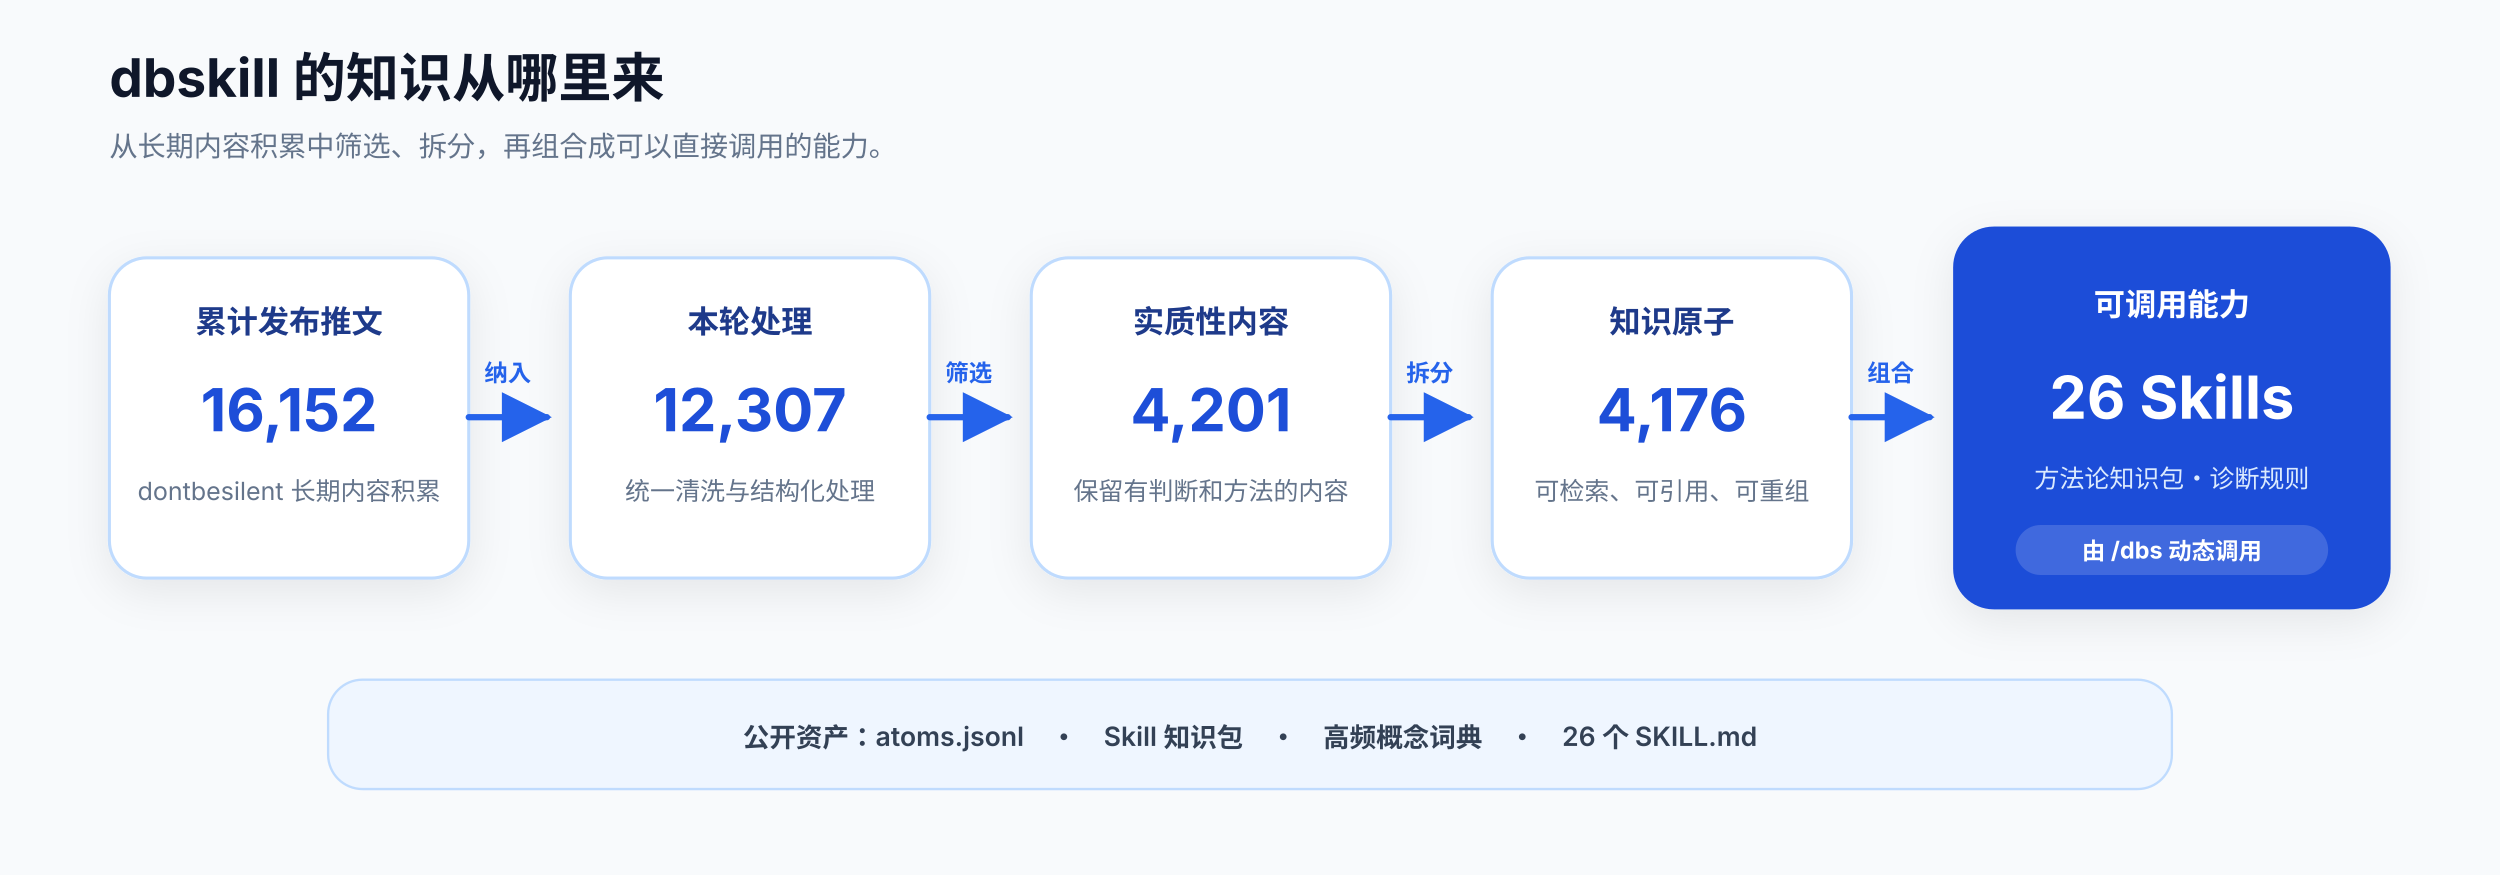
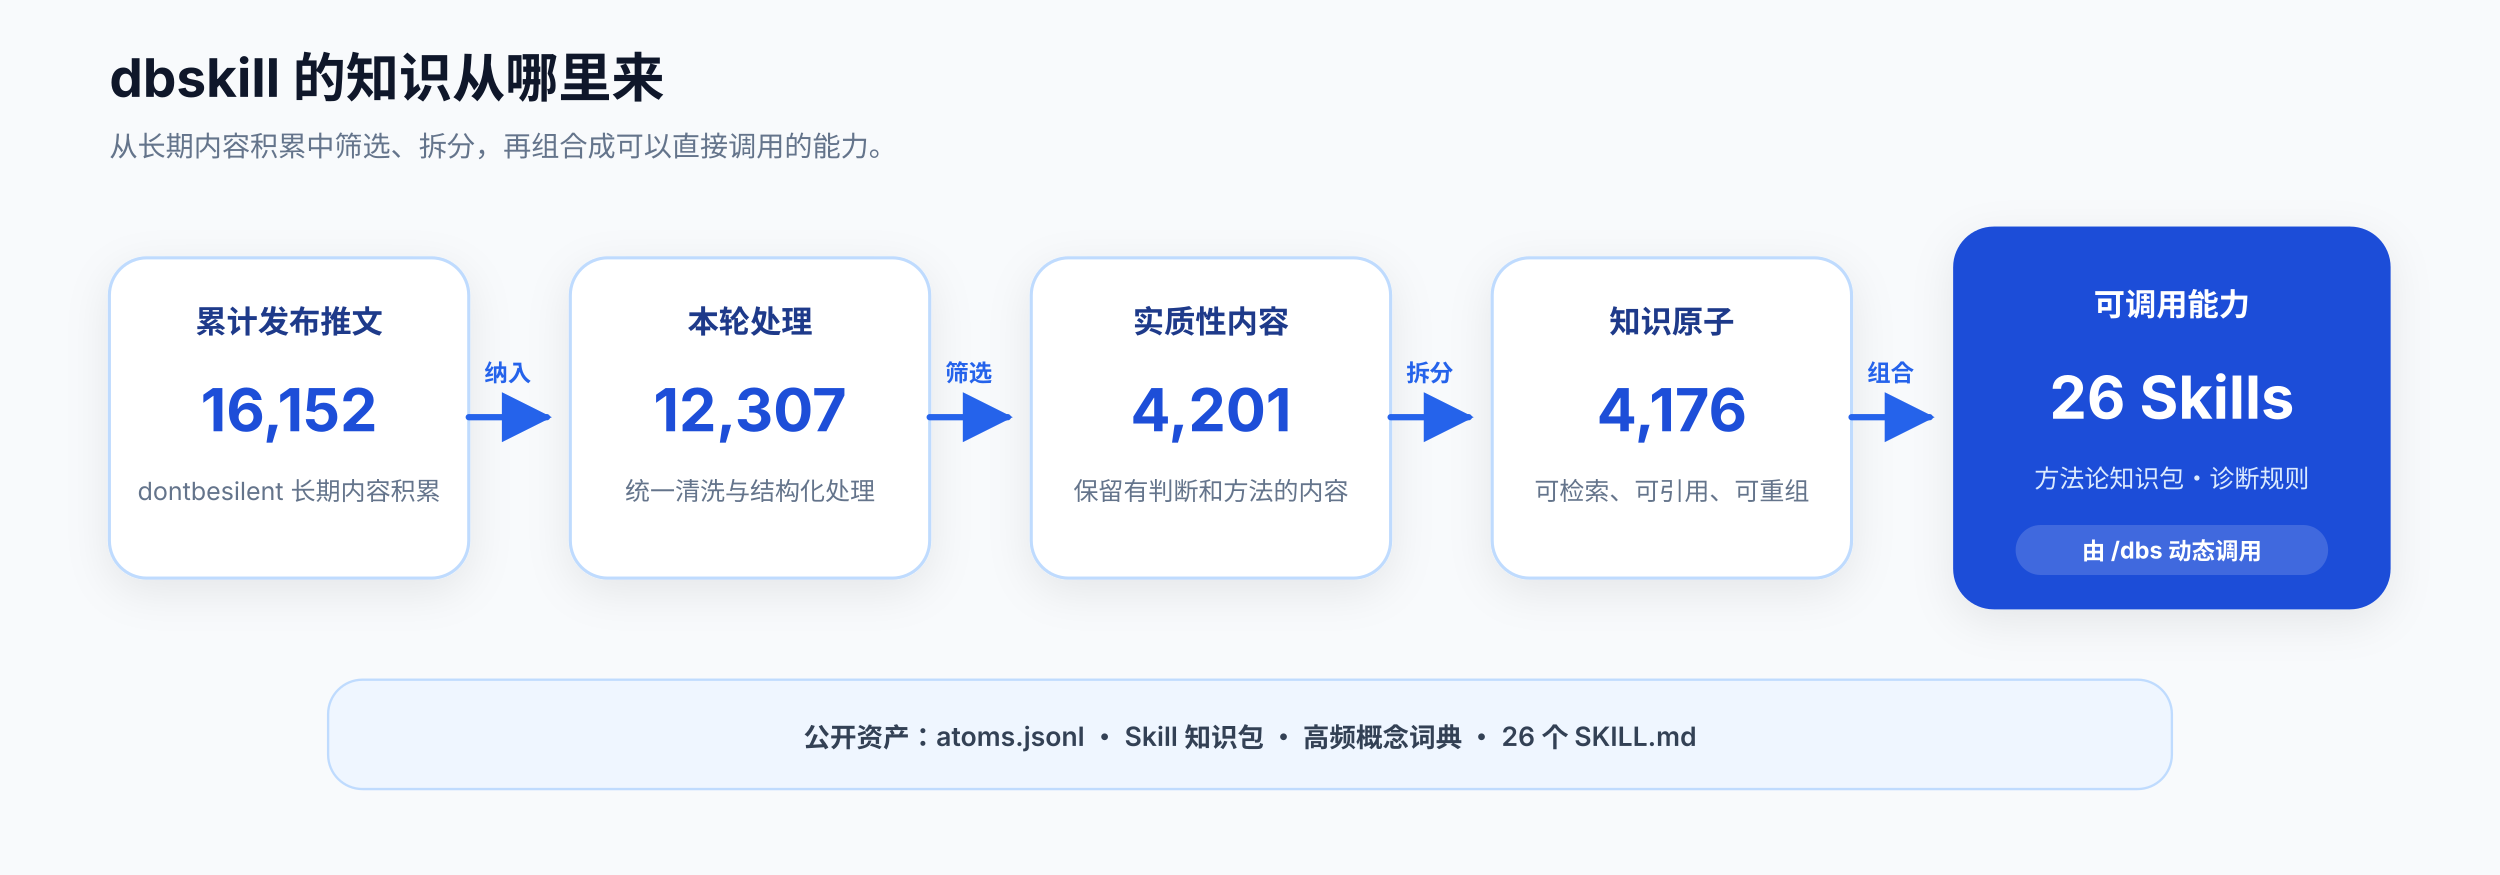
- <svg xmlns="http://www.w3.org/2000/svg" width="1600" height="560" viewBox="0 0 1600 560" role="img" aria-labelledby="title desc">
+ <svg xmlns="http://www.w3.org/2000/svg" width="1600" height="560" aria-labelledby="title desc" role="img" viewBox="0 0 1600 560">
  <defs>
-     <filter id="shadow" x="-20%" y="-20%" width="140%" height="140%">
-       <feDropShadow dx="0" dy="8" stdDeviation="14" flood-color="#0f172a" flood-opacity="0.08" />
+     <filter id="shadow" width="140%" height="140%" x="-20%" y="-20%">
+       <feDropShadow dx="0" dy="8" flood-color="#0f172a" flood-opacity=".08" stdDeviation="14" />
    </filter>
-     <marker id="arrow" viewBox="0 0 10 10" refX="9" refY="5" markerWidth="8" markerHeight="8" orient="auto">
-       <path d="M 0 0 L 10 5 L 0 10 z" fill="#2563eb" />
+     <marker id="arrow" markerHeight="8" markerWidth="8" orient="auto" refX="9" refY="5" viewBox="0 0 10 10">
+       <path fill="#2563eb" d="M 0 0 L 10 5 L 0 10 z" />
    </marker>
-     <style>
-       .title { font: 700 34px -apple-system, BlinkMacSystemFont, "Segoe UI", "PingFang SC", "Microsoft YaHei", sans-serif; fill: #0f172a; }
-       .subtitle { font: 400 18px -apple-system, BlinkMacSystemFont, "Segoe UI", "PingFang SC", "Microsoft YaHei", sans-serif; fill: #64748b; }
-       .label { font: 700 20px -apple-system, BlinkMacSystemFont, "Segoe UI", "PingFang SC", "Microsoft YaHei", sans-serif; fill: #1e3a8a; }
-       .number { font: 700 38px -apple-system, BlinkMacSystemFont, "Segoe UI", "PingFang SC", "Microsoft YaHei", sans-serif; fill: #1d4ed8; }
-       .number-inverse { font: 700 38px -apple-system, BlinkMacSystemFont, "Segoe UI", "PingFang SC", "Microsoft YaHei", sans-serif; fill: #ffffff; }
-       .body { font: 400 16px -apple-system, BlinkMacSystemFont, "Segoe UI", "PingFang SC", "Microsoft YaHei", sans-serif; fill: #64748b; }
-       .body-inverse { font: 400 16px -apple-system, BlinkMacSystemFont, "Segoe UI", "PingFang SC", "Microsoft YaHei", sans-serif; fill: #dbeafe; }
-       .arrow-label { font: 600 15px -apple-system, BlinkMacSystemFont, "Segoe UI", "PingFang SC", "Microsoft YaHei", sans-serif; fill: #2563eb; }
-       .asset { font: 600 17px -apple-system, BlinkMacSystemFont, "Segoe UI", "PingFang SC", "Microsoft YaHei", sans-serif; fill: #334155; }
-       .card { fill: #ffffff; stroke: #bfdbfe; stroke-width: 2; filter: url(#shadow); }
-       .flow { fill: none; stroke: #2563eb; stroke-width: 4; stroke-linecap: round; marker-end: url(#arrow); }
-     </style>
+     <style>.title{font:700 34px -apple-system,BlinkMacSystemFont,"Segoe UI","PingFang SC","Microsoft YaHei",sans-serif;fill:#0f172a}.subtitle{font:400 18px -apple-system,BlinkMacSystemFont,"Segoe UI","PingFang SC","Microsoft YaHei",sans-serif;fill:#64748b}.label{font:700 20px -apple-system,BlinkMacSystemFont,"Segoe UI","PingFang SC","Microsoft YaHei",sans-serif;fill:#1e3a8a}.number,.number-inverse{font:700 38px -apple-system,BlinkMacSystemFont,"Segoe UI","PingFang SC","Microsoft YaHei",sans-serif;fill:#1d4ed8}.number-inverse{fill:#fff}.body,.body-inverse{font:400 16px -apple-system,BlinkMacSystemFont,"Segoe UI","PingFang SC","Microsoft YaHei",sans-serif;fill:#64748b}.body-inverse{fill:#dbeafe}.arrow-label{font:600 15px -apple-system,BlinkMacSystemFont,"Segoe UI","PingFang SC","Microsoft YaHei",sans-serif;fill:#2563eb}.asset{font:600 17px -apple-system,BlinkMacSystemFont,"Segoe UI","PingFang SC","Microsoft YaHei",sans-serif;fill:#334155}.card{fill:#fff;stroke:#bfdbfe;stroke-width:2;filter:url(#shadow)}.flow{fill:none;stroke:#2563eb;stroke-width:4;stroke-linecap:round;marker-end:url(#arrow)}</style>
  </defs>
  <rect width="1600" height="560" fill="#f8fafc" />
-   <text class="title" x="70" y="62">dbskill 的知识从哪里来</text>
-   <text class="subtitle" x="70" y="100">从长期内容积累中筛选、拆分，再组合成可以直接调用的能力。</text>
-   <rect class="card" x="70" y="165" width="230" height="205" rx="24" />
-   <text class="label" x="185" y="213" text-anchor="middle">累计发布推文</text>
-   <text class="number" x="185" y="276" text-anchor="middle">16,152</text>
-   <text class="body" x="185" y="320" text-anchor="middle">dontbesilent 长期内容积累</text>
-   <path class="flow" d="M 300 267 H 350" />
-   <text class="arrow-label" x="325" y="244" text-anchor="middle">纳入</text>
-   <rect class="card" x="365" y="165" width="230" height="205" rx="24" />
-   <text class="label" x="480" y="213" text-anchor="middle">本轮处理</text>
-   <text class="number" x="480" y="276" text-anchor="middle">12,307</text>
-   <text class="body" x="480" y="320" text-anchor="middle">统一清洗与结构化处理</text>
-   <path class="flow" d="M 595 267 H 645" />
-   <text class="arrow-label" x="620" y="244" text-anchor="middle">筛选</text>
-   <rect class="card" x="660" y="165" width="230" height="205" rx="24" />
-   <text class="label" x="775" y="213" text-anchor="middle">实质性内容</text>
-   <text class="number" x="775" y="276" text-anchor="middle">4,201</text>
-   <text class="body" x="775" y="320" text-anchor="middle">保留有判断和方法的内容</text>
-   <path class="flow" d="M 890 267 H 940" />
-   <text class="arrow-label" x="915" y="244" text-anchor="middle">拆分</text>
-   <rect class="card" x="955" y="165" width="230" height="205" rx="24" />
-   <text class="label" x="1070" y="213" text-anchor="middle">知识原子</text>
-   <text class="number" x="1070" y="276" text-anchor="middle">4,176</text>
-   <text class="body" x="1070" y="320" text-anchor="middle">可检索、可引用、可重组</text>
-   <path class="flow" d="M 1185 267 H 1235" />
-   <text class="arrow-label" x="1210" y="244" text-anchor="middle">组合</text>
-   <rect x="1250" y="145" width="280" height="245" rx="26" fill="#1d4ed8" filter="url(#shadow)" />
-   <text x="1390" y="202" text-anchor="middle" style="font:700 20px -apple-system,BlinkMacSystemFont,'Segoe UI','PingFang SC','Microsoft YaHei',sans-serif;fill:#ffffff">可调用能力</text>
-   <text class="number-inverse" x="1390" y="268" text-anchor="middle">26 Skills</text>
-   <text class="body-inverse" x="1390" y="312" text-anchor="middle">方法论知识包・诊断规则</text>
-   <rect x="1290" y="336" width="200" height="32" rx="16" fill="#ffffff" fill-opacity="0.16" />
-   <text x="1390" y="358" text-anchor="middle" style="font:700 15px -apple-system,BlinkMacSystemFont,'Segoe UI','PingFang SC','Microsoft YaHei',sans-serif;fill:#ffffff">由 /dbs 动态调用</text>
-   <rect x="210" y="435" width="1180" height="70" rx="22" fill="#eff6ff" stroke="#bfdbfe" stroke-width="1.5" />
-   <text class="asset" x="800" y="478" text-anchor="middle">公开资产：atoms.jsonl　・　Skill 知识包　・　高频概念词典　・　26 个 SKILL.md</text>
+   <text x="70" y="62" class="title">dbskill 的知识从哪里来</text>
+   <text x="70" y="100" class="subtitle">从长期内容积累中筛选、拆分，再组合成可以直接调用的能力。</text>
+   <rect width="230" height="205" x="70" y="165" class="card" rx="24" />
+   <text x="185" y="213" class="label" text-anchor="middle">累计发布推文</text>
+   <text x="185" y="276" class="number" text-anchor="middle">16,152</text>
+   <text x="185" y="320" class="body" text-anchor="middle">dontbesilent 长期内容积累</text>
+   <path d="M 300 267 H 350" class="flow" />
+   <text x="325" y="244" class="arrow-label" text-anchor="middle">纳入</text>
+   <rect width="230" height="205" x="365" y="165" class="card" rx="24" />
+   <text x="480" y="213" class="label" text-anchor="middle">本轮处理</text>
+   <text x="480" y="276" class="number" text-anchor="middle">12,307</text>
+   <text x="480" y="320" class="body" text-anchor="middle">统一清洗与结构化处理</text>
+   <path d="M 595 267 H 645" class="flow" />
+   <text x="620" y="244" class="arrow-label" text-anchor="middle">筛选</text>
+   <rect width="230" height="205" x="660" y="165" class="card" rx="24" />
+   <text x="775" y="213" class="label" text-anchor="middle">实质性内容</text>
+   <text x="775" y="276" class="number" text-anchor="middle">4,201</text>
+   <text x="775" y="320" class="body" text-anchor="middle">保留有判断和方法的内容</text>
+   <path d="M 890 267 H 940" class="flow" />
+   <text x="915" y="244" class="arrow-label" text-anchor="middle">拆分</text>
+   <rect width="230" height="205" x="955" y="165" class="card" rx="24" />
+   <text x="1070" y="213" class="label" text-anchor="middle">知识原子</text>
+   <text x="1070" y="276" class="number" text-anchor="middle">4,176</text>
+   <text x="1070" y="320" class="body" text-anchor="middle">可检索、可引用、可重组</text>
+   <path d="M 1185 267 H 1235" class="flow" />
+   <text x="1210" y="244" class="arrow-label" text-anchor="middle">组合</text>
+   <rect width="280" height="245" x="1250" y="145" fill="#1d4ed8" filter="url(#shadow)" rx="26" />
+   <text x="1390" y="202" text-anchor="middle" style="font:700 20px -apple-system,BlinkMacSystemFont,'Segoe UI','PingFang SC','Microsoft YaHei',sans-serif;fill:#fff">可调用能力</text>
+   <text x="1390" y="268" class="number-inverse" text-anchor="middle">26 Skills</text>
+   <text x="1390" y="312" class="body-inverse" text-anchor="middle">方法论知识包・诊断规则</text>
+   <rect width="200" height="32" x="1290" y="336" fill="#fff" fill-opacity=".16" rx="16" />
+   <text x="1390" y="358" text-anchor="middle" style="font:700 15px -apple-system,BlinkMacSystemFont,'Segoe UI','PingFang SC','Microsoft YaHei',sans-serif;fill:#fff">由 /dbs 动态调用</text>
+   <rect width="1180" height="70" x="210" y="435" fill="#eff6ff" stroke="#bfdbfe" stroke-width="1.5" rx="22" />
+   <text x="800" y="478" class="asset" text-anchor="middle">公开资产：atoms.jsonl ・ Skill 知识包 ・ 高频概念词典 ・ 26 个 SKILL.md</text>
</svg>
